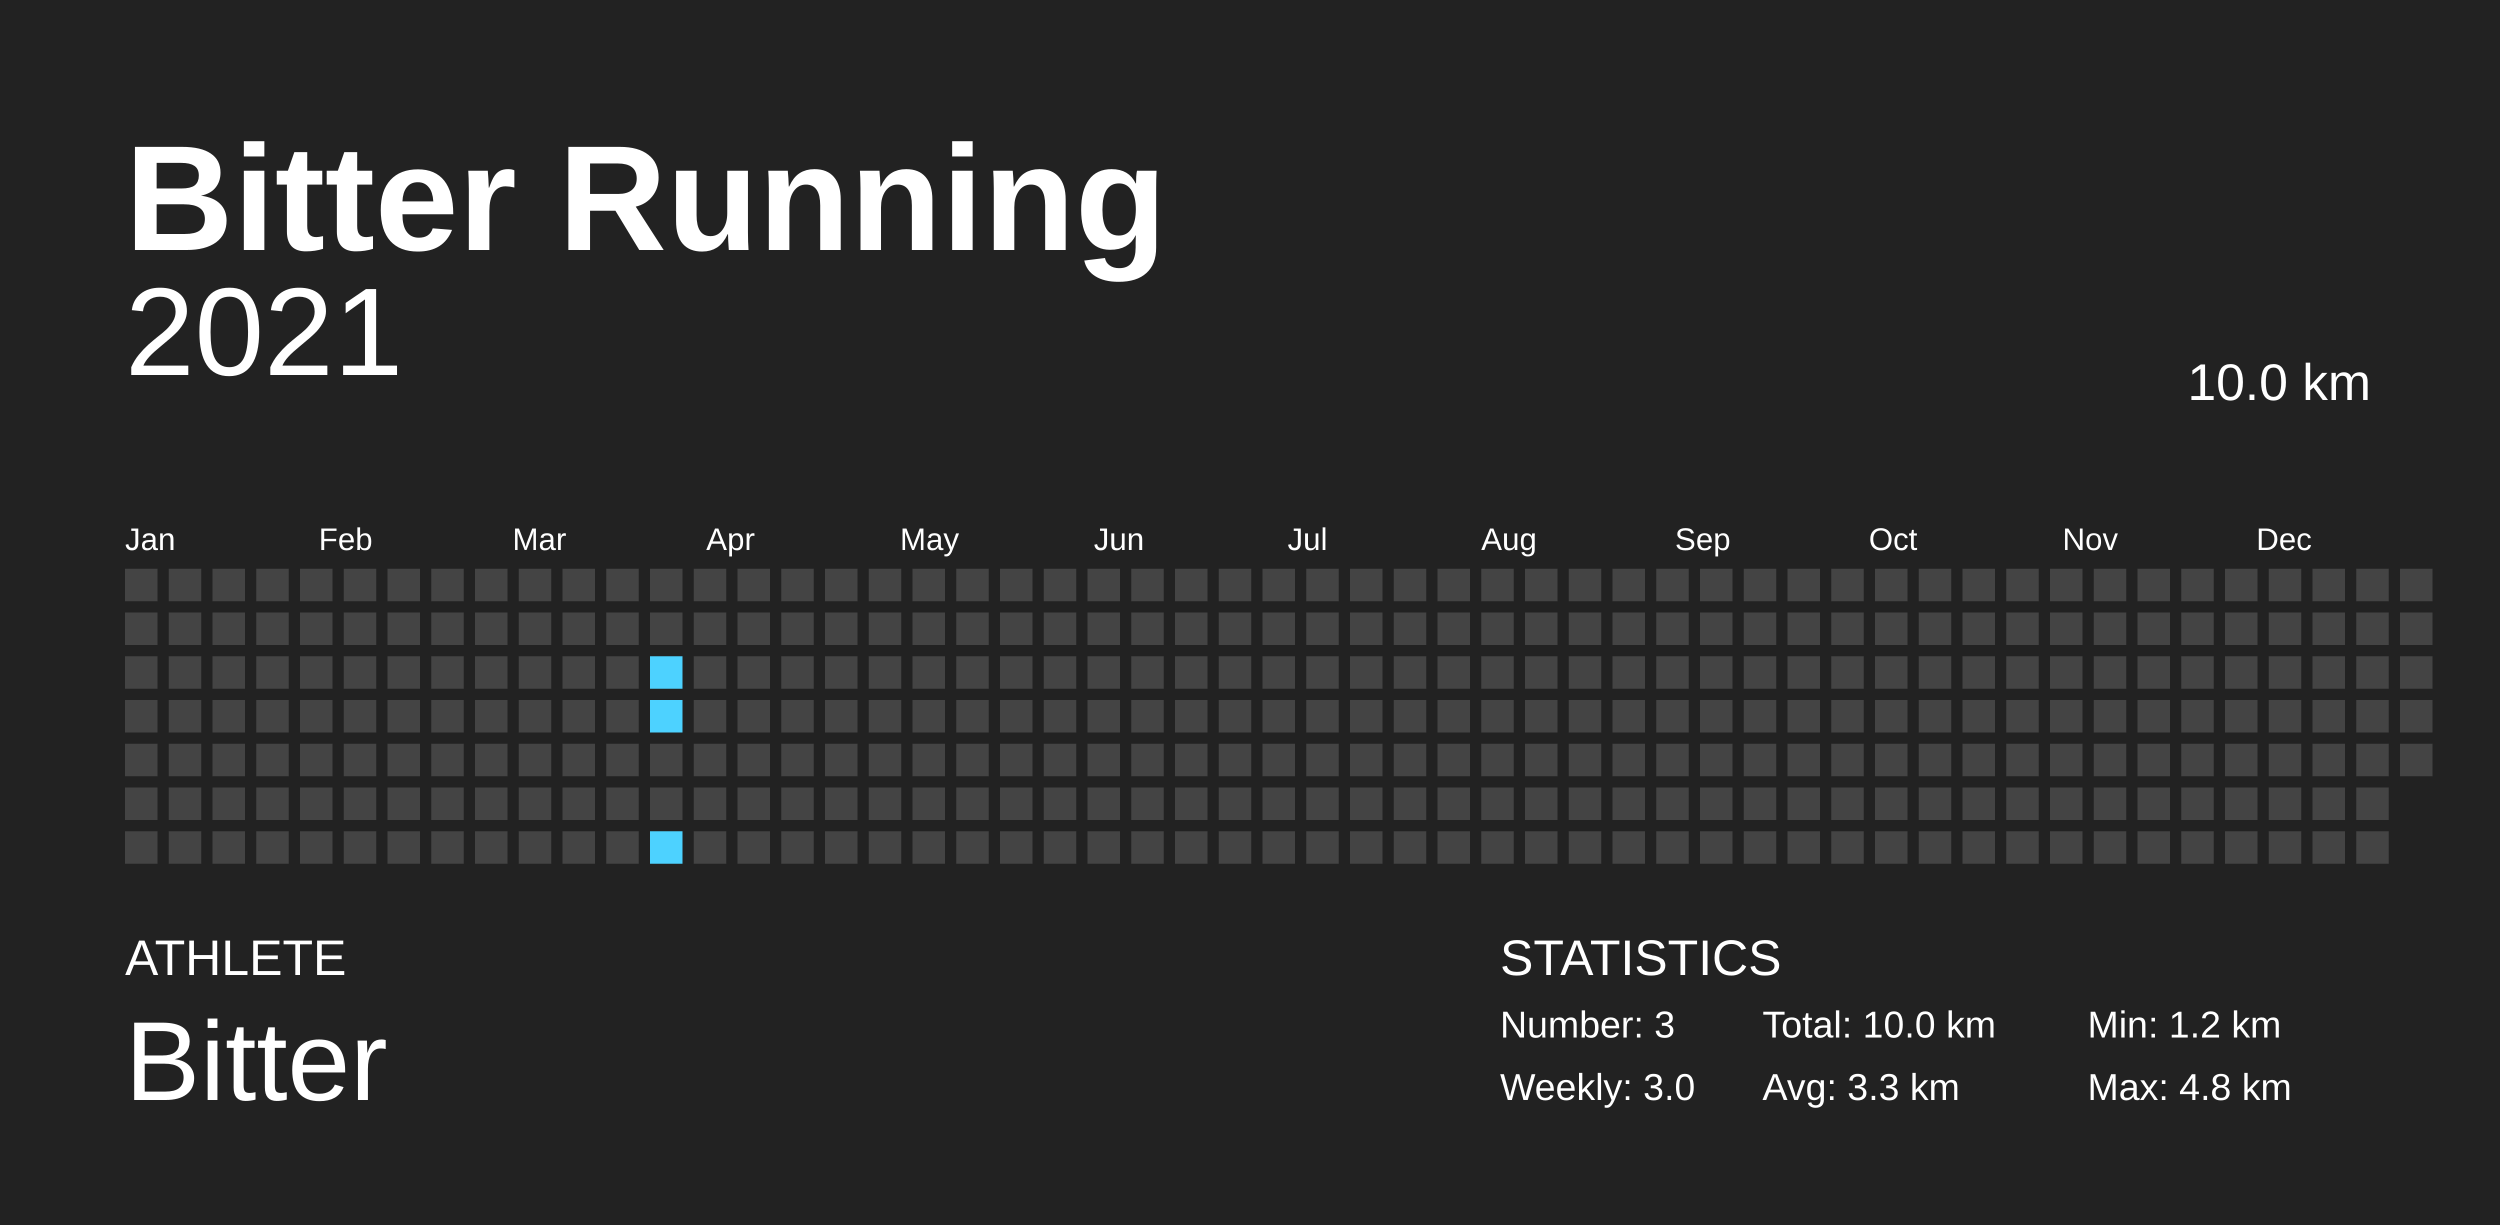
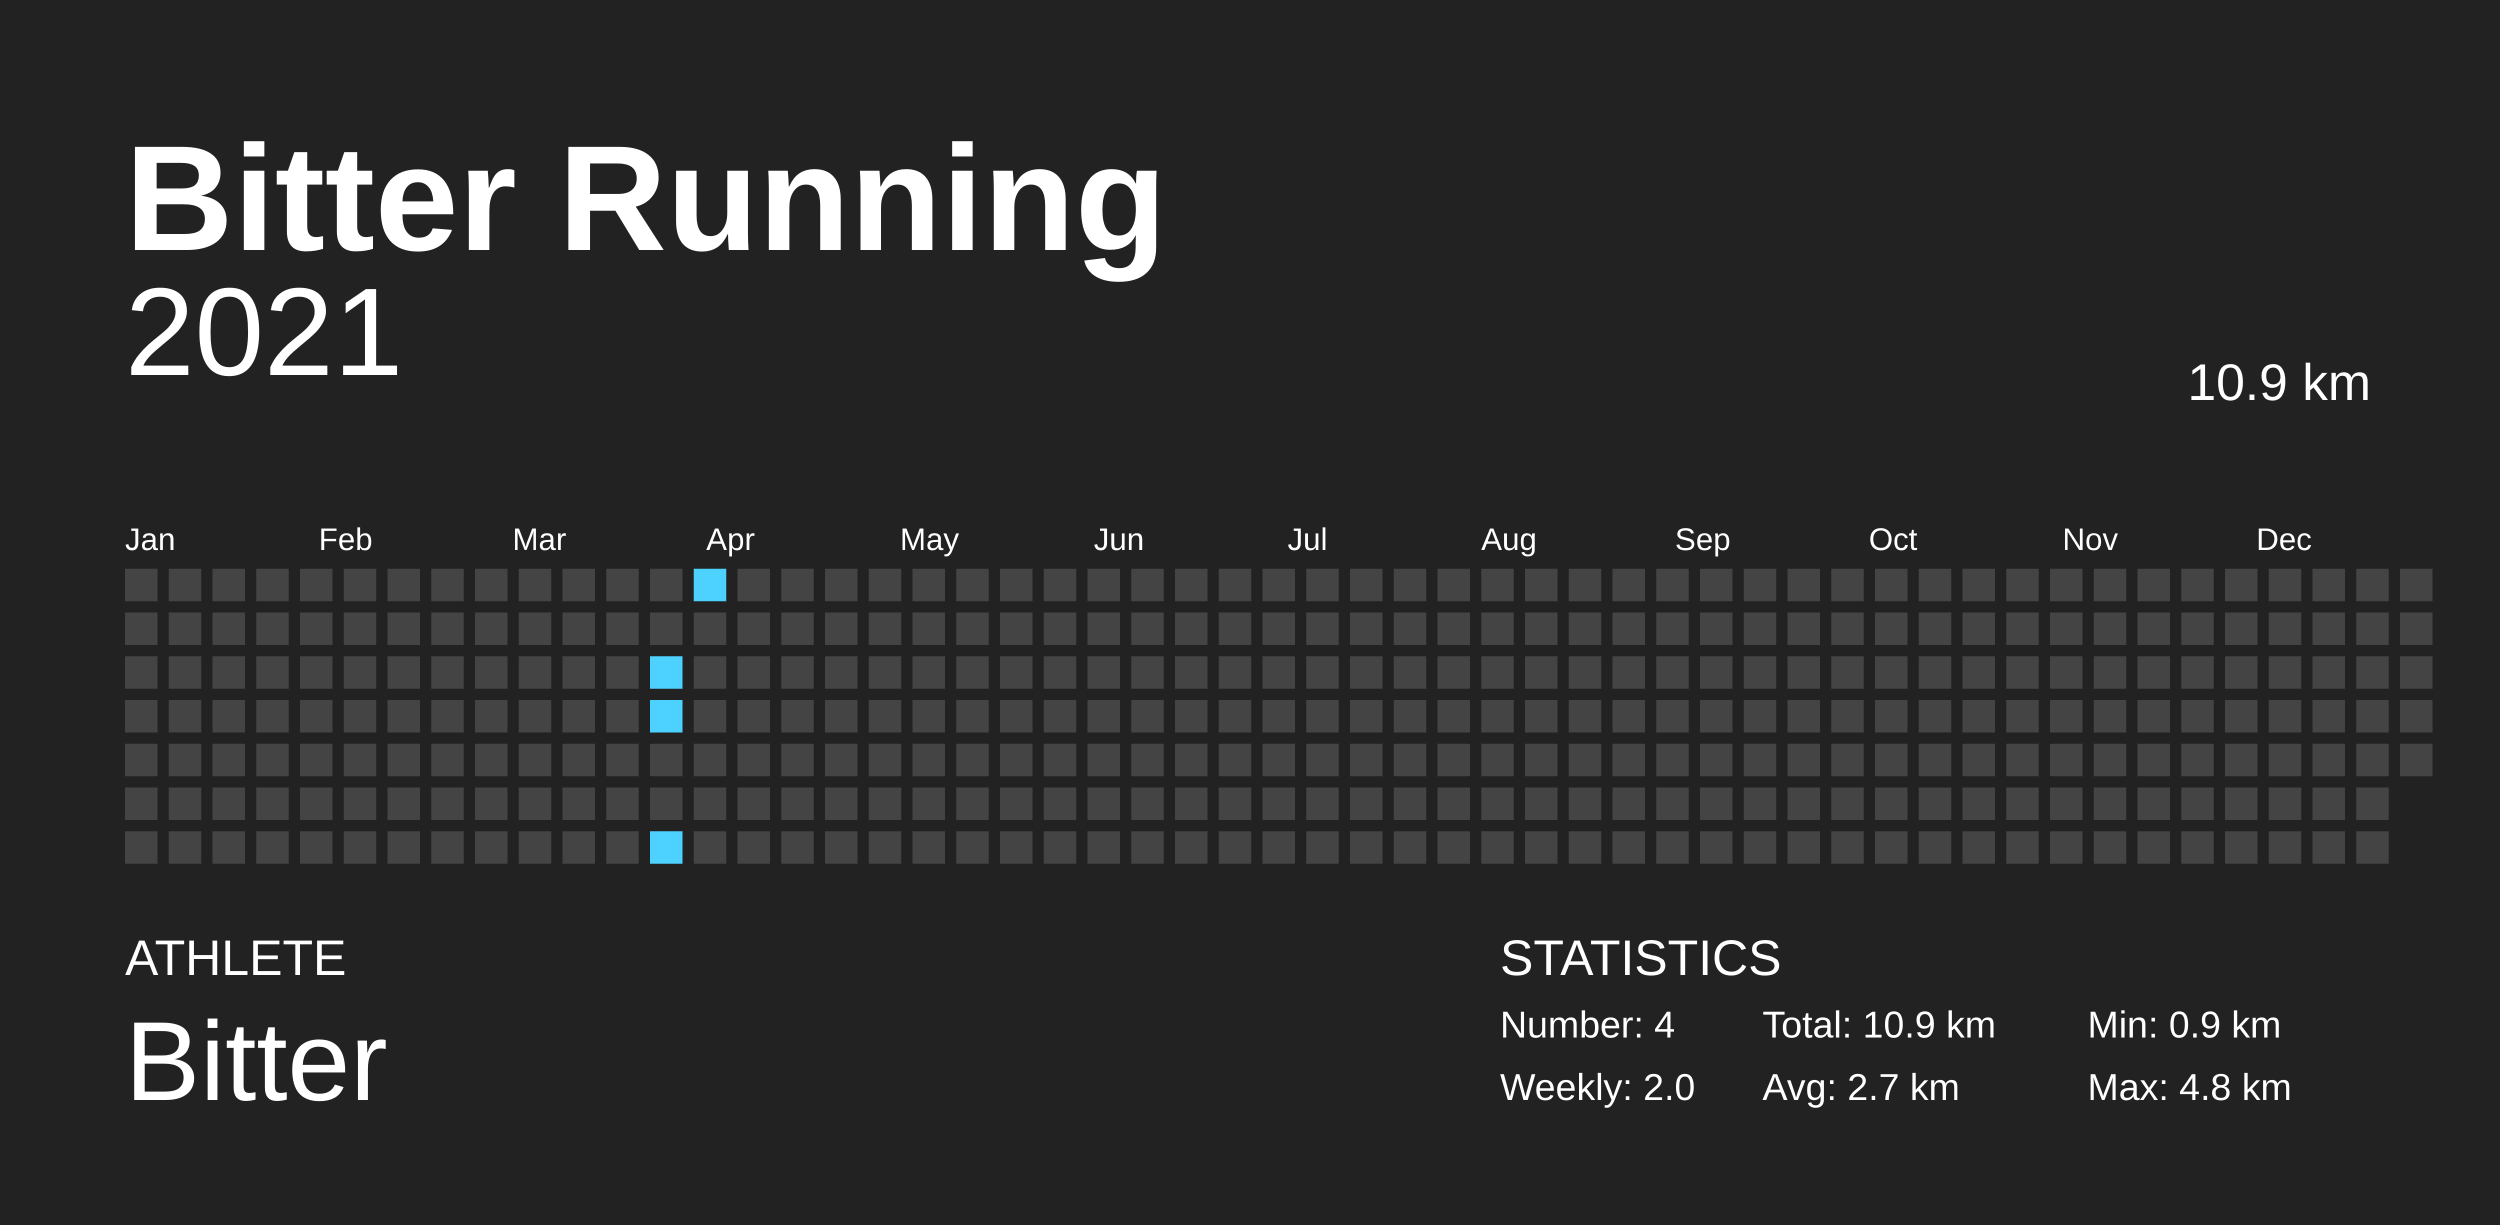
<svg xmlns="http://www.w3.org/2000/svg" baseProfile="full" height="98mm" version="1.1" viewBox="0,0,200,98" width="200mm">
  <defs />
  <rect fill="#222222" height="98" width="200" x="0" y="0" />
  <text fill="#FFFFFF" style="font-size:12px; font-family:Arial; font-weight:bold;" x="10" y="20">Bitter Running</text>
  <text fill="#FFFFFF" style="font-size:4px; font-family:Arial" x="10" y="78">ATHLETE</text>
  <text fill="#FFFFFF" style="font-size:9px; font-family:Arial" x="10" y="88">Bitter</text>
  <text fill="#FFFFFF" style="font-size:4px; font-family:Arial" x="120" y="78">STATISTICS</text>
-   <text fill="#FFFFFF" style="font-size:3px; font-family:Arial" x="120" y="83">Number: 3</text>
-   <text fill="#FFFFFF" style="font-size:3px; font-family:Arial" x="120" y="88">Weekly: 3.0</text>
-   <text fill="#FFFFFF" style="font-size:3px; font-family:Arial" x="141" y="83">Total: 10.0 km</text>
-   <text fill="#FFFFFF" style="font-size:3px; font-family:Arial" x="141" y="88">Avg: 3.3 km</text>
-   <text fill="#FFFFFF" style="font-size:3px; font-family:Arial" x="167" y="83">Min: 1.2 km</text>
+   <text fill="#FFFFFF" style="font-size:3px; font-family:Arial" x="120" y="83">Number: 4</text>
+   <text fill="#FFFFFF" style="font-size:3px; font-family:Arial" x="120" y="88">Weekly: 2.0</text>
+   <text fill="#FFFFFF" style="font-size:3px; font-family:Arial" x="141" y="83">Total: 10.9 km</text>
+   <text fill="#FFFFFF" style="font-size:3px; font-family:Arial" x="141" y="88">Avg: 2.7 km</text>
+   <text fill="#FFFFFF" style="font-size:3px; font-family:Arial" x="167" y="83">Min: 0.9 km</text>
  <text fill="#FFFFFF" style="font-size:3px; font-family:Arial" x="167" y="88">Max: 4.8 km</text>
  <text alignment-baseline="hanging" fill="#FFFFFF" style="font-size:10.0px; font-family:Arial;" x="10" y="30">2021</text>
-   <text alignment-baseline="hanging" fill="#FFFFFF" style="font-size:4.125px; font-family:Arial;" x="175" y="32">10.0 km</text>
+   <text alignment-baseline="hanging" fill="#FFFFFF" style="font-size:4.125px; font-family:Arial;" x="175" y="32">10.9 km</text>
  <text fill="#FFFFFF" style="font-size:2.5px; font-family:Arial" x="10.0" y="44">Jan</text>
  <text fill="#FFFFFF" style="font-size:2.5px; font-family:Arial" x="25.5" y="44">Feb</text>
  <text fill="#FFFFFF" style="font-size:2.5px; font-family:Arial" x="41.0" y="44">Mar</text>
  <text fill="#FFFFFF" style="font-size:2.5px; font-family:Arial" x="56.5" y="44">Apr</text>
  <text fill="#FFFFFF" style="font-size:2.5px; font-family:Arial" x="72.0" y="44">May</text>
  <text fill="#FFFFFF" style="font-size:2.5px; font-family:Arial" x="87.5" y="44">Jun</text>
  <text fill="#FFFFFF" style="font-size:2.5px; font-family:Arial" x="103.0" y="44">Jul</text>
  <text fill="#FFFFFF" style="font-size:2.5px; font-family:Arial" x="118.5" y="44">Aug</text>
  <text fill="#FFFFFF" style="font-size:2.5px; font-family:Arial" x="134.0" y="44">Sep</text>
  <text fill="#FFFFFF" style="font-size:2.5px; font-family:Arial" x="149.5" y="44">Oct</text>
  <text fill="#FFFFFF" style="font-size:2.5px; font-family:Arial" x="165.0" y="44">Nov</text>
  <text fill="#FFFFFF" style="font-size:2.5px; font-family:Arial" x="180.5" y="44">Dec</text>
  <rect fill="#444444" height="2.6" width="2.6" x="10.0" y="45.5" />
  <rect fill="#444444" height="2.6" width="2.6" x="10.0" y="49.0" />
  <rect fill="#444444" height="2.6" width="2.6" x="10.0" y="52.5" />
  <rect fill="#444444" height="2.6" width="2.6" x="10.0" y="56.0" />
  <rect fill="#444444" height="2.6" width="2.6" x="10.0" y="59.5" />
  <rect fill="#444444" height="2.6" width="2.6" x="10.0" y="63.0" />
  <rect fill="#444444" height="2.6" width="2.6" x="10.0" y="66.5" />
  <rect fill="#444444" height="2.6" width="2.6" x="13.5" y="45.5" />
  <rect fill="#444444" height="2.6" width="2.6" x="13.5" y="49.0" />
  <rect fill="#444444" height="2.6" width="2.6" x="13.5" y="52.5" />
  <rect fill="#444444" height="2.6" width="2.6" x="13.5" y="56.0" />
  <rect fill="#444444" height="2.6" width="2.6" x="13.5" y="59.5" />
  <rect fill="#444444" height="2.6" width="2.6" x="13.5" y="63.0" />
  <rect fill="#444444" height="2.6" width="2.6" x="13.5" y="66.5" />
  <rect fill="#444444" height="2.6" width="2.6" x="17.0" y="45.5" />
  <rect fill="#444444" height="2.6" width="2.6" x="17.0" y="49.0" />
  <rect fill="#444444" height="2.6" width="2.6" x="17.0" y="52.5" />
  <rect fill="#444444" height="2.6" width="2.6" x="17.0" y="56.0" />
  <rect fill="#444444" height="2.6" width="2.6" x="17.0" y="59.5" />
  <rect fill="#444444" height="2.6" width="2.6" x="17.0" y="63.0" />
  <rect fill="#444444" height="2.6" width="2.6" x="17.0" y="66.5" />
  <rect fill="#444444" height="2.6" width="2.6" x="20.5" y="45.5" />
  <rect fill="#444444" height="2.6" width="2.6" x="20.5" y="49.0" />
  <rect fill="#444444" height="2.6" width="2.6" x="20.5" y="52.5" />
  <rect fill="#444444" height="2.6" width="2.6" x="20.5" y="56.0" />
  <rect fill="#444444" height="2.6" width="2.6" x="20.5" y="59.5" />
  <rect fill="#444444" height="2.6" width="2.6" x="20.5" y="63.0" />
  <rect fill="#444444" height="2.6" width="2.6" x="20.5" y="66.5" />
  <rect fill="#444444" height="2.6" width="2.6" x="24.0" y="45.5" />
  <rect fill="#444444" height="2.6" width="2.6" x="24.0" y="49.0" />
  <rect fill="#444444" height="2.6" width="2.6" x="24.0" y="52.5" />
  <rect fill="#444444" height="2.6" width="2.6" x="24.0" y="56.0" />
  <rect fill="#444444" height="2.6" width="2.6" x="24.0" y="59.5" />
  <rect fill="#444444" height="2.6" width="2.6" x="24.0" y="63.0" />
  <rect fill="#444444" height="2.6" width="2.6" x="24.0" y="66.5" />
  <rect fill="#444444" height="2.6" width="2.6" x="27.5" y="45.5" />
  <rect fill="#444444" height="2.6" width="2.6" x="27.5" y="49.0" />
  <rect fill="#444444" height="2.6" width="2.6" x="27.5" y="52.5" />
  <rect fill="#444444" height="2.6" width="2.6" x="27.5" y="56.0" />
  <rect fill="#444444" height="2.6" width="2.6" x="27.5" y="59.5" />
  <rect fill="#444444" height="2.6" width="2.6" x="27.5" y="63.0" />
  <rect fill="#444444" height="2.6" width="2.6" x="27.5" y="66.5" />
  <rect fill="#444444" height="2.6" width="2.6" x="31.0" y="45.5" />
  <rect fill="#444444" height="2.6" width="2.6" x="31.0" y="49.0" />
  <rect fill="#444444" height="2.6" width="2.6" x="31.0" y="52.5" />
  <rect fill="#444444" height="2.6" width="2.6" x="31.0" y="56.0" />
  <rect fill="#444444" height="2.6" width="2.6" x="31.0" y="59.5" />
  <rect fill="#444444" height="2.6" width="2.6" x="31.0" y="63.0" />
  <rect fill="#444444" height="2.6" width="2.6" x="31.0" y="66.5" />
  <rect fill="#444444" height="2.6" width="2.6" x="34.5" y="45.5" />
  <rect fill="#444444" height="2.6" width="2.6" x="34.5" y="49.0" />
  <rect fill="#444444" height="2.6" width="2.6" x="34.5" y="52.5" />
  <rect fill="#444444" height="2.6" width="2.6" x="34.5" y="56.0" />
  <rect fill="#444444" height="2.6" width="2.6" x="34.5" y="59.5" />
  <rect fill="#444444" height="2.6" width="2.6" x="34.5" y="63.0" />
  <rect fill="#444444" height="2.6" width="2.6" x="34.5" y="66.5" />
  <rect fill="#444444" height="2.6" width="2.6" x="38.0" y="45.5" />
  <rect fill="#444444" height="2.6" width="2.6" x="38.0" y="49.0" />
  <rect fill="#444444" height="2.6" width="2.6" x="38.0" y="52.5" />
  <rect fill="#444444" height="2.6" width="2.6" x="38.0" y="56.0" />
  <rect fill="#444444" height="2.6" width="2.6" x="38.0" y="59.5" />
  <rect fill="#444444" height="2.6" width="2.6" x="38.0" y="63.0" />
  <rect fill="#444444" height="2.6" width="2.6" x="38.0" y="66.5" />
  <rect fill="#444444" height="2.6" width="2.6" x="41.5" y="45.5" />
  <rect fill="#444444" height="2.6" width="2.6" x="41.5" y="49.0" />
  <rect fill="#444444" height="2.6" width="2.6" x="41.5" y="52.5" />
  <rect fill="#444444" height="2.6" width="2.6" x="41.5" y="56.0" />
  <rect fill="#444444" height="2.6" width="2.6" x="41.5" y="59.5" />
  <rect fill="#444444" height="2.6" width="2.6" x="41.5" y="63.0" />
  <rect fill="#444444" height="2.6" width="2.6" x="41.5" y="66.5" />
  <rect fill="#444444" height="2.6" width="2.6" x="45.0" y="45.5" />
  <rect fill="#444444" height="2.6" width="2.6" x="45.0" y="49.0" />
  <rect fill="#444444" height="2.6" width="2.6" x="45.0" y="52.5" />
  <rect fill="#444444" height="2.6" width="2.6" x="45.0" y="56.0" />
  <rect fill="#444444" height="2.6" width="2.6" x="45.0" y="59.5" />
  <rect fill="#444444" height="2.6" width="2.6" x="45.0" y="63.0" />
  <rect fill="#444444" height="2.6" width="2.6" x="45.0" y="66.5" />
  <rect fill="#444444" height="2.6" width="2.6" x="48.5" y="45.5" />
  <rect fill="#444444" height="2.6" width="2.6" x="48.5" y="49.0" />
  <rect fill="#444444" height="2.6" width="2.6" x="48.5" y="52.5" />
  <rect fill="#444444" height="2.6" width="2.6" x="48.5" y="56.0" />
  <rect fill="#444444" height="2.6" width="2.6" x="48.5" y="59.5" />
  <rect fill="#444444" height="2.6" width="2.6" x="48.5" y="63.0" />
  <rect fill="#444444" height="2.6" width="2.6" x="48.5" y="66.5" />
  <rect fill="#444444" height="2.6" width="2.6" x="52.0" y="45.5" />
  <rect fill="#444444" height="2.6" width="2.6" x="52.0" y="49.0" />
  <rect fill="#4dd2ff" height="2.6" width="2.6" x="52.0" y="52.5" />
  <rect fill="#4dd2ff" height="2.6" width="2.6" x="52.0" y="56.0" />
  <rect fill="#444444" height="2.6" width="2.6" x="52.0" y="59.5" />
  <rect fill="#444444" height="2.6" width="2.6" x="52.0" y="63.0" />
  <rect fill="#4dd2ff" height="2.6" width="2.6" x="52.0" y="66.5" />
-   <rect fill="#444444" height="2.6" width="2.6" x="55.5" y="45.5" />
+   <rect fill="#4dd2ff" height="2.6" width="2.6" x="55.5" y="45.5" />
  <rect fill="#444444" height="2.6" width="2.6" x="55.5" y="49.0" />
  <rect fill="#444444" height="2.6" width="2.6" x="55.5" y="52.5" />
  <rect fill="#444444" height="2.6" width="2.6" x="55.5" y="56.0" />
  <rect fill="#444444" height="2.6" width="2.6" x="55.5" y="59.5" />
  <rect fill="#444444" height="2.6" width="2.6" x="55.5" y="63.0" />
  <rect fill="#444444" height="2.6" width="2.6" x="55.5" y="66.5" />
  <rect fill="#444444" height="2.6" width="2.6" x="59.0" y="45.5" />
  <rect fill="#444444" height="2.6" width="2.6" x="59.0" y="49.0" />
  <rect fill="#444444" height="2.6" width="2.6" x="59.0" y="52.5" />
  <rect fill="#444444" height="2.6" width="2.6" x="59.0" y="56.0" />
  <rect fill="#444444" height="2.6" width="2.6" x="59.0" y="59.5" />
  <rect fill="#444444" height="2.6" width="2.6" x="59.0" y="63.0" />
  <rect fill="#444444" height="2.6" width="2.6" x="59.0" y="66.5" />
  <rect fill="#444444" height="2.6" width="2.6" x="62.5" y="45.5" />
  <rect fill="#444444" height="2.6" width="2.6" x="62.5" y="49.0" />
  <rect fill="#444444" height="2.6" width="2.6" x="62.5" y="52.5" />
  <rect fill="#444444" height="2.6" width="2.6" x="62.5" y="56.0" />
  <rect fill="#444444" height="2.6" width="2.6" x="62.5" y="59.5" />
  <rect fill="#444444" height="2.6" width="2.6" x="62.5" y="63.0" />
  <rect fill="#444444" height="2.6" width="2.6" x="62.5" y="66.5" />
  <rect fill="#444444" height="2.6" width="2.6" x="66.0" y="45.5" />
  <rect fill="#444444" height="2.6" width="2.6" x="66.0" y="49.0" />
  <rect fill="#444444" height="2.6" width="2.6" x="66.0" y="52.5" />
  <rect fill="#444444" height="2.6" width="2.6" x="66.0" y="56.0" />
  <rect fill="#444444" height="2.6" width="2.6" x="66.0" y="59.5" />
  <rect fill="#444444" height="2.6" width="2.6" x="66.0" y="63.0" />
  <rect fill="#444444" height="2.6" width="2.6" x="66.0" y="66.5" />
  <rect fill="#444444" height="2.6" width="2.6" x="69.5" y="45.5" />
  <rect fill="#444444" height="2.6" width="2.6" x="69.5" y="49.0" />
  <rect fill="#444444" height="2.6" width="2.6" x="69.5" y="52.5" />
  <rect fill="#444444" height="2.6" width="2.6" x="69.5" y="56.0" />
  <rect fill="#444444" height="2.6" width="2.6" x="69.5" y="59.5" />
  <rect fill="#444444" height="2.6" width="2.6" x="69.5" y="63.0" />
  <rect fill="#444444" height="2.6" width="2.6" x="69.5" y="66.5" />
  <rect fill="#444444" height="2.6" width="2.6" x="73.0" y="45.5" />
  <rect fill="#444444" height="2.6" width="2.6" x="73.0" y="49.0" />
  <rect fill="#444444" height="2.6" width="2.6" x="73.0" y="52.5" />
  <rect fill="#444444" height="2.6" width="2.6" x="73.0" y="56.0" />
  <rect fill="#444444" height="2.6" width="2.6" x="73.0" y="59.5" />
  <rect fill="#444444" height="2.6" width="2.6" x="73.0" y="63.0" />
  <rect fill="#444444" height="2.6" width="2.6" x="73.0" y="66.5" />
  <rect fill="#444444" height="2.6" width="2.6" x="76.5" y="45.5" />
  <rect fill="#444444" height="2.6" width="2.6" x="76.5" y="49.0" />
  <rect fill="#444444" height="2.6" width="2.6" x="76.5" y="52.5" />
  <rect fill="#444444" height="2.6" width="2.6" x="76.5" y="56.0" />
  <rect fill="#444444" height="2.6" width="2.6" x="76.5" y="59.5" />
  <rect fill="#444444" height="2.6" width="2.6" x="76.5" y="63.0" />
  <rect fill="#444444" height="2.6" width="2.6" x="76.5" y="66.5" />
  <rect fill="#444444" height="2.6" width="2.6" x="80.0" y="45.5" />
  <rect fill="#444444" height="2.6" width="2.6" x="80.0" y="49.0" />
  <rect fill="#444444" height="2.6" width="2.6" x="80.0" y="52.5" />
  <rect fill="#444444" height="2.6" width="2.6" x="80.0" y="56.0" />
  <rect fill="#444444" height="2.6" width="2.6" x="80.0" y="59.5" />
  <rect fill="#444444" height="2.6" width="2.6" x="80.0" y="63.0" />
  <rect fill="#444444" height="2.6" width="2.6" x="80.0" y="66.5" />
  <rect fill="#444444" height="2.6" width="2.6" x="83.5" y="45.5" />
  <rect fill="#444444" height="2.6" width="2.6" x="83.5" y="49.0" />
  <rect fill="#444444" height="2.6" width="2.6" x="83.5" y="52.5" />
  <rect fill="#444444" height="2.6" width="2.6" x="83.5" y="56.0" />
  <rect fill="#444444" height="2.6" width="2.6" x="83.5" y="59.5" />
  <rect fill="#444444" height="2.6" width="2.6" x="83.5" y="63.0" />
  <rect fill="#444444" height="2.6" width="2.6" x="83.5" y="66.5" />
  <rect fill="#444444" height="2.6" width="2.6" x="87.0" y="45.5" />
  <rect fill="#444444" height="2.6" width="2.6" x="87.0" y="49.0" />
  <rect fill="#444444" height="2.6" width="2.6" x="87.0" y="52.5" />
  <rect fill="#444444" height="2.6" width="2.6" x="87.0" y="56.0" />
  <rect fill="#444444" height="2.6" width="2.6" x="87.0" y="59.5" />
  <rect fill="#444444" height="2.6" width="2.6" x="87.0" y="63.0" />
  <rect fill="#444444" height="2.6" width="2.6" x="87.0" y="66.5" />
  <rect fill="#444444" height="2.6" width="2.6" x="90.5" y="45.5" />
  <rect fill="#444444" height="2.6" width="2.6" x="90.5" y="49.0" />
  <rect fill="#444444" height="2.6" width="2.6" x="90.5" y="52.5" />
  <rect fill="#444444" height="2.6" width="2.6" x="90.5" y="56.0" />
  <rect fill="#444444" height="2.6" width="2.6" x="90.5" y="59.5" />
  <rect fill="#444444" height="2.6" width="2.6" x="90.5" y="63.0" />
  <rect fill="#444444" height="2.6" width="2.6" x="90.5" y="66.5" />
  <rect fill="#444444" height="2.6" width="2.6" x="94.0" y="45.5" />
  <rect fill="#444444" height="2.6" width="2.6" x="94.0" y="49.0" />
  <rect fill="#444444" height="2.6" width="2.6" x="94.0" y="52.5" />
  <rect fill="#444444" height="2.6" width="2.6" x="94.0" y="56.0" />
  <rect fill="#444444" height="2.6" width="2.6" x="94.0" y="59.5" />
  <rect fill="#444444" height="2.6" width="2.6" x="94.0" y="63.0" />
  <rect fill="#444444" height="2.6" width="2.6" x="94.0" y="66.5" />
  <rect fill="#444444" height="2.6" width="2.6" x="97.5" y="45.5" />
  <rect fill="#444444" height="2.6" width="2.6" x="97.5" y="49.0" />
  <rect fill="#444444" height="2.6" width="2.6" x="97.5" y="52.5" />
  <rect fill="#444444" height="2.6" width="2.6" x="97.5" y="56.0" />
  <rect fill="#444444" height="2.6" width="2.6" x="97.5" y="59.5" />
  <rect fill="#444444" height="2.6" width="2.6" x="97.5" y="63.0" />
  <rect fill="#444444" height="2.6" width="2.6" x="97.5" y="66.5" />
  <rect fill="#444444" height="2.6" width="2.6" x="101.0" y="45.5" />
  <rect fill="#444444" height="2.6" width="2.6" x="101.0" y="49.0" />
  <rect fill="#444444" height="2.6" width="2.6" x="101.0" y="52.5" />
  <rect fill="#444444" height="2.6" width="2.6" x="101.0" y="56.0" />
  <rect fill="#444444" height="2.6" width="2.6" x="101.0" y="59.5" />
  <rect fill="#444444" height="2.6" width="2.6" x="101.0" y="63.0" />
  <rect fill="#444444" height="2.6" width="2.6" x="101.0" y="66.5" />
  <rect fill="#444444" height="2.6" width="2.6" x="104.5" y="45.5" />
  <rect fill="#444444" height="2.6" width="2.6" x="104.5" y="49.0" />
  <rect fill="#444444" height="2.6" width="2.6" x="104.5" y="52.5" />
  <rect fill="#444444" height="2.6" width="2.6" x="104.5" y="56.0" />
  <rect fill="#444444" height="2.6" width="2.6" x="104.5" y="59.5" />
  <rect fill="#444444" height="2.6" width="2.6" x="104.5" y="63.0" />
  <rect fill="#444444" height="2.6" width="2.6" x="104.5" y="66.5" />
  <rect fill="#444444" height="2.6" width="2.6" x="108.0" y="45.5" />
  <rect fill="#444444" height="2.6" width="2.6" x="108.0" y="49.0" />
  <rect fill="#444444" height="2.6" width="2.6" x="108.0" y="52.5" />
  <rect fill="#444444" height="2.6" width="2.6" x="108.0" y="56.0" />
  <rect fill="#444444" height="2.6" width="2.6" x="108.0" y="59.5" />
  <rect fill="#444444" height="2.6" width="2.6" x="108.0" y="63.0" />
  <rect fill="#444444" height="2.6" width="2.6" x="108.0" y="66.5" />
  <rect fill="#444444" height="2.6" width="2.6" x="111.5" y="45.5" />
  <rect fill="#444444" height="2.6" width="2.6" x="111.5" y="49.0" />
  <rect fill="#444444" height="2.6" width="2.6" x="111.5" y="52.5" />
  <rect fill="#444444" height="2.6" width="2.6" x="111.5" y="56.0" />
  <rect fill="#444444" height="2.6" width="2.6" x="111.5" y="59.5" />
  <rect fill="#444444" height="2.6" width="2.6" x="111.5" y="63.0" />
  <rect fill="#444444" height="2.6" width="2.6" x="111.5" y="66.5" />
  <rect fill="#444444" height="2.6" width="2.6" x="115.0" y="45.5" />
  <rect fill="#444444" height="2.6" width="2.6" x="115.0" y="49.0" />
  <rect fill="#444444" height="2.6" width="2.6" x="115.0" y="52.5" />
  <rect fill="#444444" height="2.6" width="2.6" x="115.0" y="56.0" />
  <rect fill="#444444" height="2.6" width="2.6" x="115.0" y="59.5" />
  <rect fill="#444444" height="2.6" width="2.6" x="115.0" y="63.0" />
  <rect fill="#444444" height="2.6" width="2.6" x="115.0" y="66.5" />
  <rect fill="#444444" height="2.6" width="2.6" x="118.5" y="45.5" />
  <rect fill="#444444" height="2.6" width="2.6" x="118.5" y="49.0" />
  <rect fill="#444444" height="2.6" width="2.6" x="118.5" y="52.5" />
  <rect fill="#444444" height="2.6" width="2.6" x="118.5" y="56.0" />
  <rect fill="#444444" height="2.6" width="2.6" x="118.5" y="59.5" />
  <rect fill="#444444" height="2.6" width="2.6" x="118.5" y="63.0" />
  <rect fill="#444444" height="2.6" width="2.6" x="118.5" y="66.5" />
  <rect fill="#444444" height="2.6" width="2.6" x="122.0" y="45.5" />
  <rect fill="#444444" height="2.6" width="2.6" x="122.0" y="49.0" />
  <rect fill="#444444" height="2.6" width="2.6" x="122.0" y="52.5" />
  <rect fill="#444444" height="2.6" width="2.6" x="122.0" y="56.0" />
  <rect fill="#444444" height="2.6" width="2.6" x="122.0" y="59.5" />
  <rect fill="#444444" height="2.6" width="2.6" x="122.0" y="63.0" />
  <rect fill="#444444" height="2.6" width="2.6" x="122.0" y="66.5" />
  <rect fill="#444444" height="2.6" width="2.6" x="125.5" y="45.5" />
  <rect fill="#444444" height="2.6" width="2.6" x="125.5" y="49.0" />
  <rect fill="#444444" height="2.6" width="2.6" x="125.5" y="52.5" />
  <rect fill="#444444" height="2.6" width="2.6" x="125.5" y="56.0" />
  <rect fill="#444444" height="2.6" width="2.6" x="125.5" y="59.5" />
  <rect fill="#444444" height="2.6" width="2.6" x="125.5" y="63.0" />
  <rect fill="#444444" height="2.6" width="2.6" x="125.5" y="66.5" />
  <rect fill="#444444" height="2.6" width="2.6" x="129.0" y="45.5" />
  <rect fill="#444444" height="2.6" width="2.6" x="129.0" y="49.0" />
  <rect fill="#444444" height="2.6" width="2.6" x="129.0" y="52.5" />
  <rect fill="#444444" height="2.6" width="2.6" x="129.0" y="56.0" />
  <rect fill="#444444" height="2.6" width="2.6" x="129.0" y="59.5" />
  <rect fill="#444444" height="2.6" width="2.6" x="129.0" y="63.0" />
  <rect fill="#444444" height="2.6" width="2.6" x="129.0" y="66.5" />
  <rect fill="#444444" height="2.6" width="2.6" x="132.5" y="45.5" />
  <rect fill="#444444" height="2.6" width="2.6" x="132.5" y="49.0" />
  <rect fill="#444444" height="2.6" width="2.6" x="132.5" y="52.5" />
  <rect fill="#444444" height="2.6" width="2.6" x="132.5" y="56.0" />
  <rect fill="#444444" height="2.6" width="2.6" x="132.5" y="59.5" />
  <rect fill="#444444" height="2.6" width="2.6" x="132.5" y="63.0" />
  <rect fill="#444444" height="2.6" width="2.6" x="132.5" y="66.5" />
  <rect fill="#444444" height="2.6" width="2.6" x="136.0" y="45.5" />
  <rect fill="#444444" height="2.6" width="2.6" x="136.0" y="49.0" />
  <rect fill="#444444" height="2.6" width="2.6" x="136.0" y="52.5" />
  <rect fill="#444444" height="2.6" width="2.6" x="136.0" y="56.0" />
  <rect fill="#444444" height="2.6" width="2.6" x="136.0" y="59.5" />
  <rect fill="#444444" height="2.6" width="2.6" x="136.0" y="63.0" />
  <rect fill="#444444" height="2.6" width="2.6" x="136.0" y="66.5" />
  <rect fill="#444444" height="2.6" width="2.6" x="139.5" y="45.5" />
  <rect fill="#444444" height="2.6" width="2.6" x="139.5" y="49.0" />
  <rect fill="#444444" height="2.6" width="2.6" x="139.5" y="52.5" />
  <rect fill="#444444" height="2.6" width="2.6" x="139.5" y="56.0" />
  <rect fill="#444444" height="2.6" width="2.6" x="139.5" y="59.5" />
  <rect fill="#444444" height="2.6" width="2.6" x="139.5" y="63.0" />
  <rect fill="#444444" height="2.6" width="2.6" x="139.5" y="66.5" />
  <rect fill="#444444" height="2.6" width="2.6" x="143.0" y="45.5" />
  <rect fill="#444444" height="2.6" width="2.6" x="143.0" y="49.0" />
  <rect fill="#444444" height="2.6" width="2.6" x="143.0" y="52.5" />
  <rect fill="#444444" height="2.6" width="2.6" x="143.0" y="56.0" />
  <rect fill="#444444" height="2.6" width="2.6" x="143.0" y="59.5" />
  <rect fill="#444444" height="2.6" width="2.6" x="143.0" y="63.0" />
  <rect fill="#444444" height="2.6" width="2.6" x="143.0" y="66.5" />
  <rect fill="#444444" height="2.6" width="2.6" x="146.5" y="45.5" />
  <rect fill="#444444" height="2.6" width="2.6" x="146.5" y="49.0" />
  <rect fill="#444444" height="2.6" width="2.6" x="146.5" y="52.5" />
  <rect fill="#444444" height="2.6" width="2.6" x="146.5" y="56.0" />
  <rect fill="#444444" height="2.6" width="2.6" x="146.5" y="59.5" />
  <rect fill="#444444" height="2.6" width="2.6" x="146.5" y="63.0" />
  <rect fill="#444444" height="2.6" width="2.6" x="146.5" y="66.5" />
  <rect fill="#444444" height="2.6" width="2.6" x="150.0" y="45.5" />
  <rect fill="#444444" height="2.6" width="2.6" x="150.0" y="49.0" />
  <rect fill="#444444" height="2.6" width="2.6" x="150.0" y="52.5" />
  <rect fill="#444444" height="2.6" width="2.6" x="150.0" y="56.0" />
  <rect fill="#444444" height="2.6" width="2.6" x="150.0" y="59.5" />
  <rect fill="#444444" height="2.6" width="2.6" x="150.0" y="63.0" />
  <rect fill="#444444" height="2.6" width="2.6" x="150.0" y="66.5" />
  <rect fill="#444444" height="2.6" width="2.6" x="153.5" y="45.5" />
  <rect fill="#444444" height="2.6" width="2.6" x="153.5" y="49.0" />
  <rect fill="#444444" height="2.6" width="2.6" x="153.5" y="52.5" />
  <rect fill="#444444" height="2.6" width="2.6" x="153.5" y="56.0" />
  <rect fill="#444444" height="2.6" width="2.6" x="153.5" y="59.5" />
  <rect fill="#444444" height="2.6" width="2.6" x="153.5" y="63.0" />
  <rect fill="#444444" height="2.6" width="2.6" x="153.5" y="66.5" />
  <rect fill="#444444" height="2.6" width="2.6" x="157.0" y="45.5" />
  <rect fill="#444444" height="2.6" width="2.6" x="157.0" y="49.0" />
  <rect fill="#444444" height="2.6" width="2.6" x="157.0" y="52.5" />
  <rect fill="#444444" height="2.6" width="2.6" x="157.0" y="56.0" />
  <rect fill="#444444" height="2.6" width="2.6" x="157.0" y="59.5" />
  <rect fill="#444444" height="2.6" width="2.6" x="157.0" y="63.0" />
  <rect fill="#444444" height="2.6" width="2.6" x="157.0" y="66.5" />
  <rect fill="#444444" height="2.6" width="2.6" x="160.5" y="45.5" />
  <rect fill="#444444" height="2.6" width="2.6" x="160.5" y="49.0" />
  <rect fill="#444444" height="2.6" width="2.6" x="160.5" y="52.5" />
  <rect fill="#444444" height="2.6" width="2.6" x="160.5" y="56.0" />
  <rect fill="#444444" height="2.6" width="2.6" x="160.5" y="59.5" />
  <rect fill="#444444" height="2.6" width="2.6" x="160.5" y="63.0" />
  <rect fill="#444444" height="2.6" width="2.6" x="160.5" y="66.5" />
  <rect fill="#444444" height="2.6" width="2.6" x="164.0" y="45.5" />
  <rect fill="#444444" height="2.6" width="2.6" x="164.0" y="49.0" />
  <rect fill="#444444" height="2.6" width="2.6" x="164.0" y="52.5" />
  <rect fill="#444444" height="2.6" width="2.6" x="164.0" y="56.0" />
  <rect fill="#444444" height="2.6" width="2.6" x="164.0" y="59.5" />
  <rect fill="#444444" height="2.6" width="2.6" x="164.0" y="63.0" />
  <rect fill="#444444" height="2.6" width="2.6" x="164.0" y="66.5" />
  <rect fill="#444444" height="2.6" width="2.6" x="167.5" y="45.5" />
  <rect fill="#444444" height="2.6" width="2.6" x="167.5" y="49.0" />
  <rect fill="#444444" height="2.6" width="2.6" x="167.5" y="52.5" />
  <rect fill="#444444" height="2.6" width="2.6" x="167.5" y="56.0" />
  <rect fill="#444444" height="2.6" width="2.6" x="167.5" y="59.5" />
  <rect fill="#444444" height="2.6" width="2.6" x="167.5" y="63.0" />
  <rect fill="#444444" height="2.6" width="2.6" x="167.5" y="66.5" />
  <rect fill="#444444" height="2.6" width="2.6" x="171.0" y="45.5" />
  <rect fill="#444444" height="2.6" width="2.6" x="171.0" y="49.0" />
  <rect fill="#444444" height="2.6" width="2.6" x="171.0" y="52.5" />
  <rect fill="#444444" height="2.6" width="2.6" x="171.0" y="56.0" />
  <rect fill="#444444" height="2.6" width="2.6" x="171.0" y="59.5" />
  <rect fill="#444444" height="2.6" width="2.6" x="171.0" y="63.0" />
  <rect fill="#444444" height="2.6" width="2.6" x="171.0" y="66.5" />
  <rect fill="#444444" height="2.6" width="2.6" x="174.5" y="45.5" />
  <rect fill="#444444" height="2.6" width="2.6" x="174.5" y="49.0" />
  <rect fill="#444444" height="2.6" width="2.6" x="174.5" y="52.5" />
  <rect fill="#444444" height="2.6" width="2.6" x="174.5" y="56.0" />
  <rect fill="#444444" height="2.6" width="2.6" x="174.5" y="59.5" />
  <rect fill="#444444" height="2.6" width="2.6" x="174.5" y="63.0" />
  <rect fill="#444444" height="2.6" width="2.6" x="174.5" y="66.5" />
  <rect fill="#444444" height="2.6" width="2.6" x="178.0" y="45.5" />
  <rect fill="#444444" height="2.6" width="2.6" x="178.0" y="49.0" />
  <rect fill="#444444" height="2.6" width="2.6" x="178.0" y="52.5" />
  <rect fill="#444444" height="2.6" width="2.6" x="178.0" y="56.0" />
  <rect fill="#444444" height="2.6" width="2.6" x="178.0" y="59.5" />
  <rect fill="#444444" height="2.6" width="2.6" x="178.0" y="63.0" />
  <rect fill="#444444" height="2.6" width="2.6" x="178.0" y="66.5" />
  <rect fill="#444444" height="2.6" width="2.6" x="181.5" y="45.5" />
  <rect fill="#444444" height="2.6" width="2.6" x="181.5" y="49.0" />
  <rect fill="#444444" height="2.6" width="2.6" x="181.5" y="52.5" />
  <rect fill="#444444" height="2.6" width="2.6" x="181.5" y="56.0" />
  <rect fill="#444444" height="2.6" width="2.6" x="181.5" y="59.5" />
  <rect fill="#444444" height="2.6" width="2.6" x="181.5" y="63.0" />
  <rect fill="#444444" height="2.6" width="2.6" x="181.5" y="66.5" />
  <rect fill="#444444" height="2.6" width="2.6" x="185.0" y="45.5" />
  <rect fill="#444444" height="2.6" width="2.6" x="185.0" y="49.0" />
  <rect fill="#444444" height="2.6" width="2.6" x="185.0" y="52.5" />
  <rect fill="#444444" height="2.6" width="2.6" x="185.0" y="56.0" />
  <rect fill="#444444" height="2.6" width="2.6" x="185.0" y="59.5" />
  <rect fill="#444444" height="2.6" width="2.6" x="185.0" y="63.0" />
  <rect fill="#444444" height="2.6" width="2.6" x="185.0" y="66.5" />
  <rect fill="#444444" height="2.6" width="2.6" x="188.5" y="45.5" />
  <rect fill="#444444" height="2.6" width="2.6" x="188.5" y="49.0" />
  <rect fill="#444444" height="2.6" width="2.6" x="188.5" y="52.5" />
  <rect fill="#444444" height="2.6" width="2.6" x="188.5" y="56.0" />
  <rect fill="#444444" height="2.6" width="2.6" x="188.5" y="59.5" />
  <rect fill="#444444" height="2.6" width="2.6" x="188.5" y="63.0" />
  <rect fill="#444444" height="2.6" width="2.6" x="188.5" y="66.5" />
  <rect fill="#444444" height="2.6" width="2.6" x="192.0" y="45.5" />
  <rect fill="#444444" height="2.6" width="2.6" x="192.0" y="49.0" />
  <rect fill="#444444" height="2.6" width="2.6" x="192.0" y="52.5" />
  <rect fill="#444444" height="2.6" width="2.6" x="192.0" y="56.0" />
  <rect fill="#444444" height="2.6" width="2.6" x="192.0" y="59.5" />
</svg>
